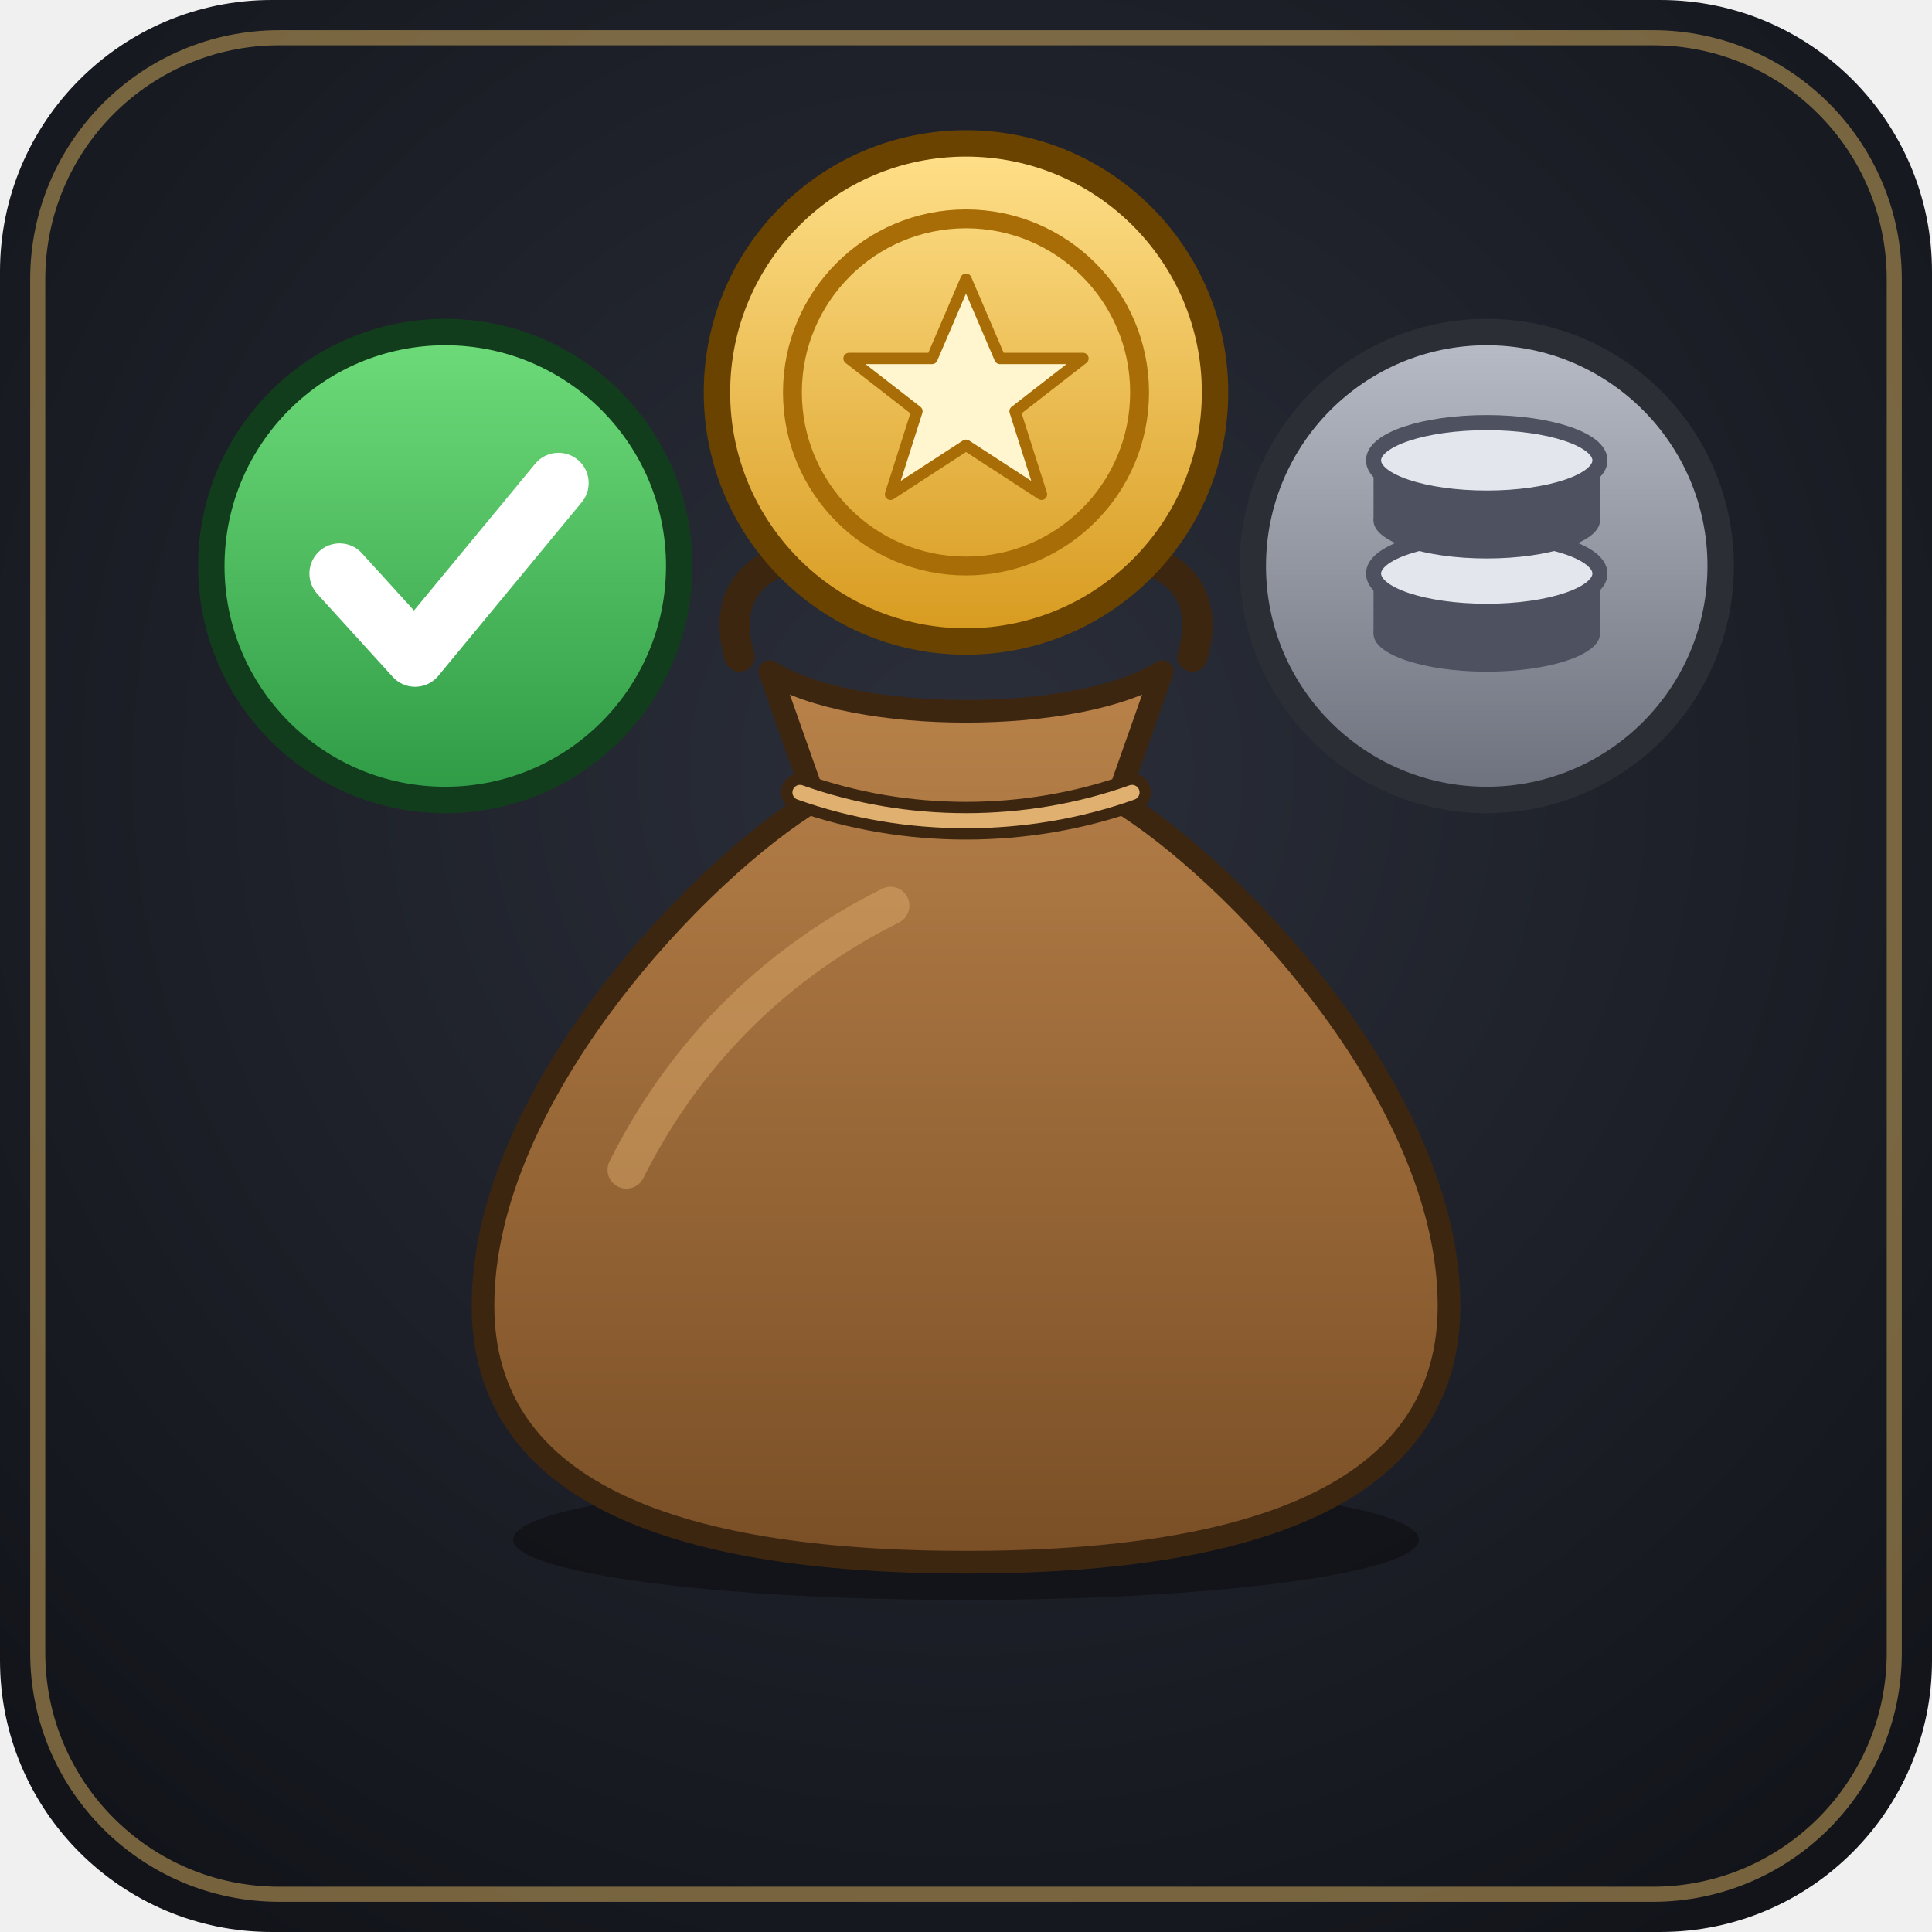
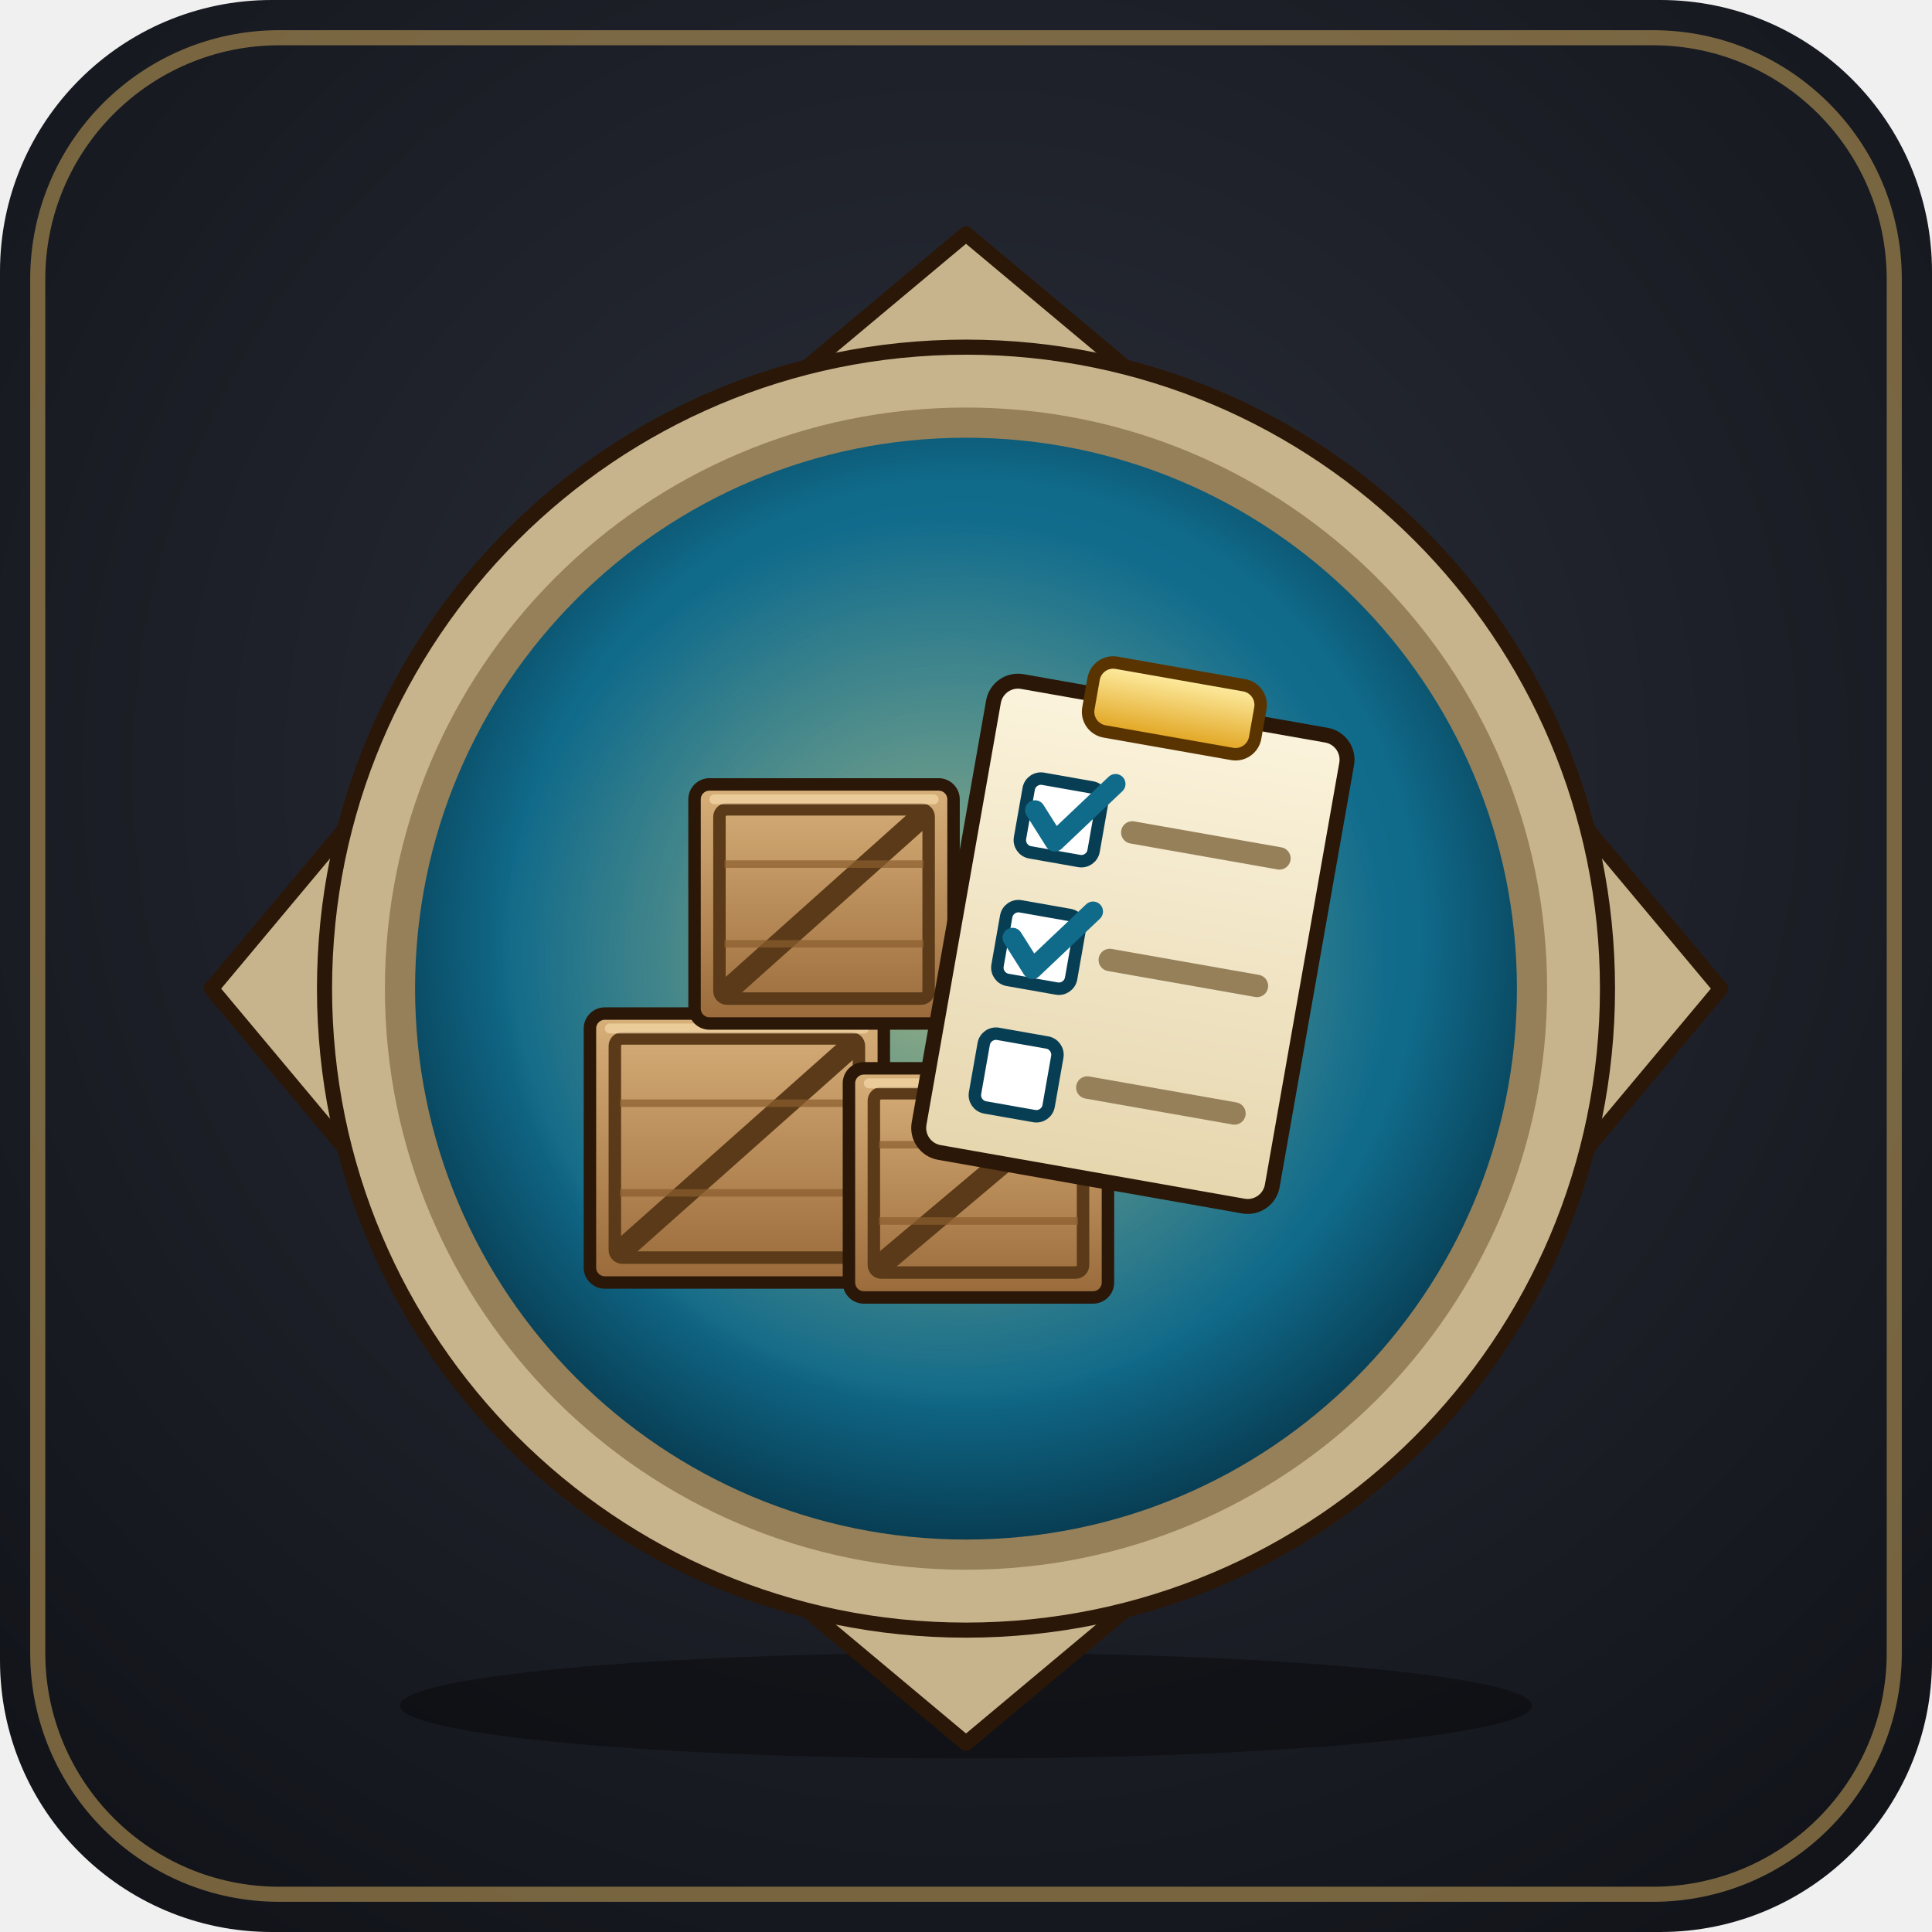
<svg xmlns="http://www.w3.org/2000/svg" viewBox="0 0 512 512" width="512" height="512">
  <defs>
    <radialGradient id="bg" cx="50%" cy="40%" r="70%">
      <stop offset="0" stop-color="#2b2f3a" />
      <stop offset="1" stop-color="#12141a" />
    </radialGradient>
-     <linearGradient id="bag" x1="0" y1="0" x2="0" y2="1">
-       <stop offset="0" stop-color="#b9824a" />
-       <stop offset="1" stop-color="#7a4f26" />
+     <radialGradient id="teal" cx="50%" cy="45%" r="55%">
+       <stop offset="0" stop-color="#1a7fa3" />
+       <stop offset=".75" stop-color="#106a8a" />
+       <stop offset="1" stop-color="#083e54" />
+     </radialGradient>
+     <linearGradient id="gold" x1="0" y1="0" x2="0" y2="1">
+       <stop offset="0" stop-color="#fff0a8" />
+       <stop offset="1" stop-color="#e0a21c" />
    </linearGradient>
-     <linearGradient id="gold" x1="0" y1="0" x2="0" y2="1">
-       <stop offset="0" stop-color="#ffe08a" />
-       <stop offset="1" stop-color="#d79a1e" />
+     <radialGradient id="glow" r="50%">
+       <stop offset="0" stop-color="#ffd76a" stop-opacity=".55" />
+       <stop offset="1" stop-color="#ffd76a" stop-opacity="0" />
+     </radialGradient>
+     <linearGradient id="ring" x1="0" y1="0" x2="1" y2="1">
+       <stop offset="0" stop-color="#e2b56a" />
+       <stop offset=".5" stop-color="#8a5a2b" />
+       <stop offset="1" stop-color="#d9a35a" />
    </linearGradient>
-     <linearGradient id="green" x1="0" y1="0" x2="0" y2="1">
-       <stop offset="0" stop-color="#6fdc7a" />
-       <stop offset="1" stop-color="#2e9a45" />
+     <linearGradient id="wood" x1="0" y1="0" x2="0" y2="1">
+       <stop offset="0" stop-color="#d8b07a" />
+       <stop offset="1" stop-color="#9a6a3a" />
    </linearGradient>
-     <linearGradient id="grey" x1="0" y1="0" x2="0" y2="1">
-       <stop offset="0" stop-color="#b8bcc6" />
-       <stop offset="1" stop-color="#6b707c" />
+     <linearGradient id="woodside" x1="0" y1="0" x2="0" y2="1">
+       <stop offset="0" stop-color="#a87a48" />
+       <stop offset="1" stop-color="#6e4824" />
    </linearGradient>
+     <linearGradient id="paper" x1="0" y1="0" x2="0" y2="1">
+       <stop offset="0" stop-color="#fbf3dc" />
+       <stop offset="1" stop-color="#e6d6ae" />
+     </linearGradient>
+     <clipPath id="disc">
+       <circle cx="256" cy="262" r="172" />
+     </clipPath>
  </defs>
  <rect width="512" height="512" rx="72" fill="url(#bg)" />
  <rect x="10" y="10" width="492" height="492" rx="64" fill="none" stroke="#c9a45c" stroke-opacity=".55" stroke-width="4" />
-   <g transform="translate(256 290)">
-     <ellipse cx="0" cy="118" rx="120" ry="16" fill="#000" opacity=".35" />
-     <path d="M-52 -112 C-30 -98 30 -98 52 -112 L40 -78 C70 -60 128 0 128 56 C128 104 80 124 0 124 C-80 124 -128 104 -128 56 C-128 0 -70 -60 -40 -78 Z" fill="url(#bag)" stroke="#3d2610" stroke-width="6" stroke-linejoin="round" />
-     <path d="M-44 -80 C-16 -70 16 -70 44 -80" fill="none" stroke="#3d2610" stroke-width="10" stroke-linecap="round" />
-     <path d="M-44 -80 C-16 -70 16 -70 44 -80" fill="none" stroke="#e0b070" stroke-width="4" stroke-linecap="round" />
-     <path d="M-60 -116 C-70 -150 -20 -150 -8 -126" fill="none" stroke="#3d2610" stroke-width="8" stroke-linecap="round" />
-     <path d="M60 -116 C70 -150 20 -150 8 -126" fill="none" stroke="#3d2610" stroke-width="8" stroke-linecap="round" />
-     <path d="M-90 20 C-70 -20 -40 -40 -20 -50" fill="none" stroke="#e0b070" stroke-opacity=".45" stroke-width="10" stroke-linecap="round" />
-   </g>
-   <g transform="translate(118 150)">
-     <circle r="62" fill="url(#green)" stroke="#123d1c" stroke-width="7" />
-     <path d="M-28 2 L-8 24 L30 -22" fill="none" stroke="#fff" stroke-width="16" stroke-linecap="round" stroke-linejoin="round" />
-   </g>
-   <g transform="translate(256 104)">
-     <circle r="66" fill="url(#gold)" stroke="#6b4300" stroke-width="7" />
-     <circle r="46" fill="none" stroke="#a86d06" stroke-width="5" />
-     <path d="M0 -30 L9 -9 L31 -9 L13 5 L20 27 L0 14 L-20 27 L-13 5 L-31 -9 L-9 -9 Z" fill="#fff6d0" stroke="#a86d06" stroke-width="3" stroke-linejoin="round" />
-   </g>
-   <g transform="translate(394 150)">
-     <circle r="62" fill="url(#grey)" stroke="#2b2e35" stroke-width="7" />
-     <ellipse cx="0" cy="18" rx="30" ry="10" fill="#4d5160" />
-     <rect x="-30" y="2" width="60" height="16" fill="#4d5160" />
-     <ellipse cx="0" cy="2" rx="30" ry="10" fill="#e3e6ec" stroke="#4d5160" stroke-width="4" />
-     <ellipse cx="0" cy="-12" rx="30" ry="10" fill="#4d5160" />
-     <rect x="-30" y="-28" width="60" height="16" fill="#4d5160" />
-     <ellipse cx="0" cy="-28" rx="30" ry="10" fill="#e3e6ec" stroke="#4d5160" stroke-width="4" />
+   <ellipse cx="256" cy="452" rx="150" ry="14" fill="#000" opacity=".35" />
+   <polygon points="256.0,62.0 364.9,153.1 456.0,262.0 364.9,370.9 256.0,462.0 147.1,370.9 56.0,262.0 147.1,153.1" fill="#c8b48c" stroke="#2a1708" stroke-width="4" stroke-linejoin="round" />
+   <circle cx="256" cy="262" r="170" fill="#c8b48c" stroke="#2a1708" stroke-width="4" />
+   <circle cx="256" cy="262" r="154" fill="#96805a" />
+   <circle cx="256" cy="262" r="146" fill="url(#teal)" />
+   <circle cx="250" cy="255" r="117" fill="url(#glow)" />
+   <g transform="translate(256 262) scale(0.66) translate(-269 -268)">
+     <g>
+       <rect x="118" y="278" width="118" height="108" rx="6" fill="url(#wood)" stroke="#2a1708" stroke-width="5" />
+       <rect x="128" y="288" width="98" height="88" rx="3" fill="none" stroke="#5a3a18" stroke-width="5" />
+       <path d="M132 372 L222 292" stroke="#5a3a18" stroke-width="9" stroke-linecap="round" />
+       <path d="M130 314.0 L224 314.0" stroke="#8a5c2e" stroke-width="3" opacity=".7" />
+       <path d="M130 350.0 L224 350.0" stroke="#8a5c2e" stroke-width="3" opacity=".7" />
+       <path d="M126 284 L228 284" stroke="#f3d9a8" stroke-width="4" stroke-linecap="round" opacity=".7" />
+     </g>
+     <g>
+       <rect x="222" y="300" width="104" height="92" rx="6" fill="url(#wood)" stroke="#2a1708" stroke-width="5" />
+       <rect x="232" y="310" width="84" height="72" rx="3" fill="none" stroke="#5a3a18" stroke-width="5" />
+       <path d="M236 378 L312 314" stroke="#5a3a18" stroke-width="9" stroke-linecap="round" />
+       <path d="M234 330.7 L314 330.7" stroke="#8a5c2e" stroke-width="3" opacity=".7" />
+       <path d="M234 361.3 L314 361.3" stroke="#8a5c2e" stroke-width="3" opacity=".7" />
+       <path d="M230 306 L318 306" stroke="#f3d9a8" stroke-width="4" stroke-linecap="round" opacity=".7" />
+     </g>
+     <g>
+       <rect x="160" y="186" width="104" height="96" rx="6" fill="url(#wood)" stroke="#2a1708" stroke-width="5" />
+       <rect x="170" y="196" width="84" height="76" rx="3" fill="none" stroke="#5a3a18" stroke-width="5" />
+       <path d="M174 268 L250 200" stroke="#5a3a18" stroke-width="9" stroke-linecap="round" />
+       <path d="M172 218.0 L252 218.0" stroke="#8a5c2e" stroke-width="3" opacity=".7" />
+       <path d="M172 250.0 L252 250.0" stroke="#8a5c2e" stroke-width="3" opacity=".7" />
+       <path d="M168 192 L256 192" stroke="#f3d9a8" stroke-width="4" stroke-linecap="round" opacity=".7" />
+     </g>
+     <g transform="translate(336 250) rotate(10)">
+       <rect x="-72" y="-96" width="144" height="192" rx="10" fill="url(#paper)" stroke="#2a1708" stroke-width="6" />
+       <rect x="-34" y="-110" width="68" height="28" rx="8" fill="url(#gold)" stroke="#5a3400" stroke-width="5" />
+       <rect x="-52" y="-59" width="30" height="30" rx="5" fill="#fff" stroke="#083e54" stroke-width="5" />
+       <path d="M-48 -46 L-38 -35 L-18 -62" fill="none" stroke="#106a8a" stroke-width="8" stroke-linecap="round" stroke-linejoin="round" />
+       <path d="M-8 -44 L52 -44" stroke="#96805a" stroke-width="9" stroke-linecap="round" />
+       <rect x="-52" y="-7" width="30" height="30" rx="5" fill="#fff" stroke="#083e54" stroke-width="5" />
+       <path d="M-48 6 L-38 17 L-18 -10" fill="none" stroke="#106a8a" stroke-width="8" stroke-linecap="round" stroke-linejoin="round" />
+       <path d="M-8 8 L52 8" stroke="#96805a" stroke-width="9" stroke-linecap="round" />
+       <rect x="-52" y="45" width="30" height="30" rx="5" fill="#fff" stroke="#083e54" stroke-width="5" />
+       <path d="M-8 60 L52 60" stroke="#96805a" stroke-width="9" stroke-linecap="round" />
+     </g>
  </g>
</svg>
